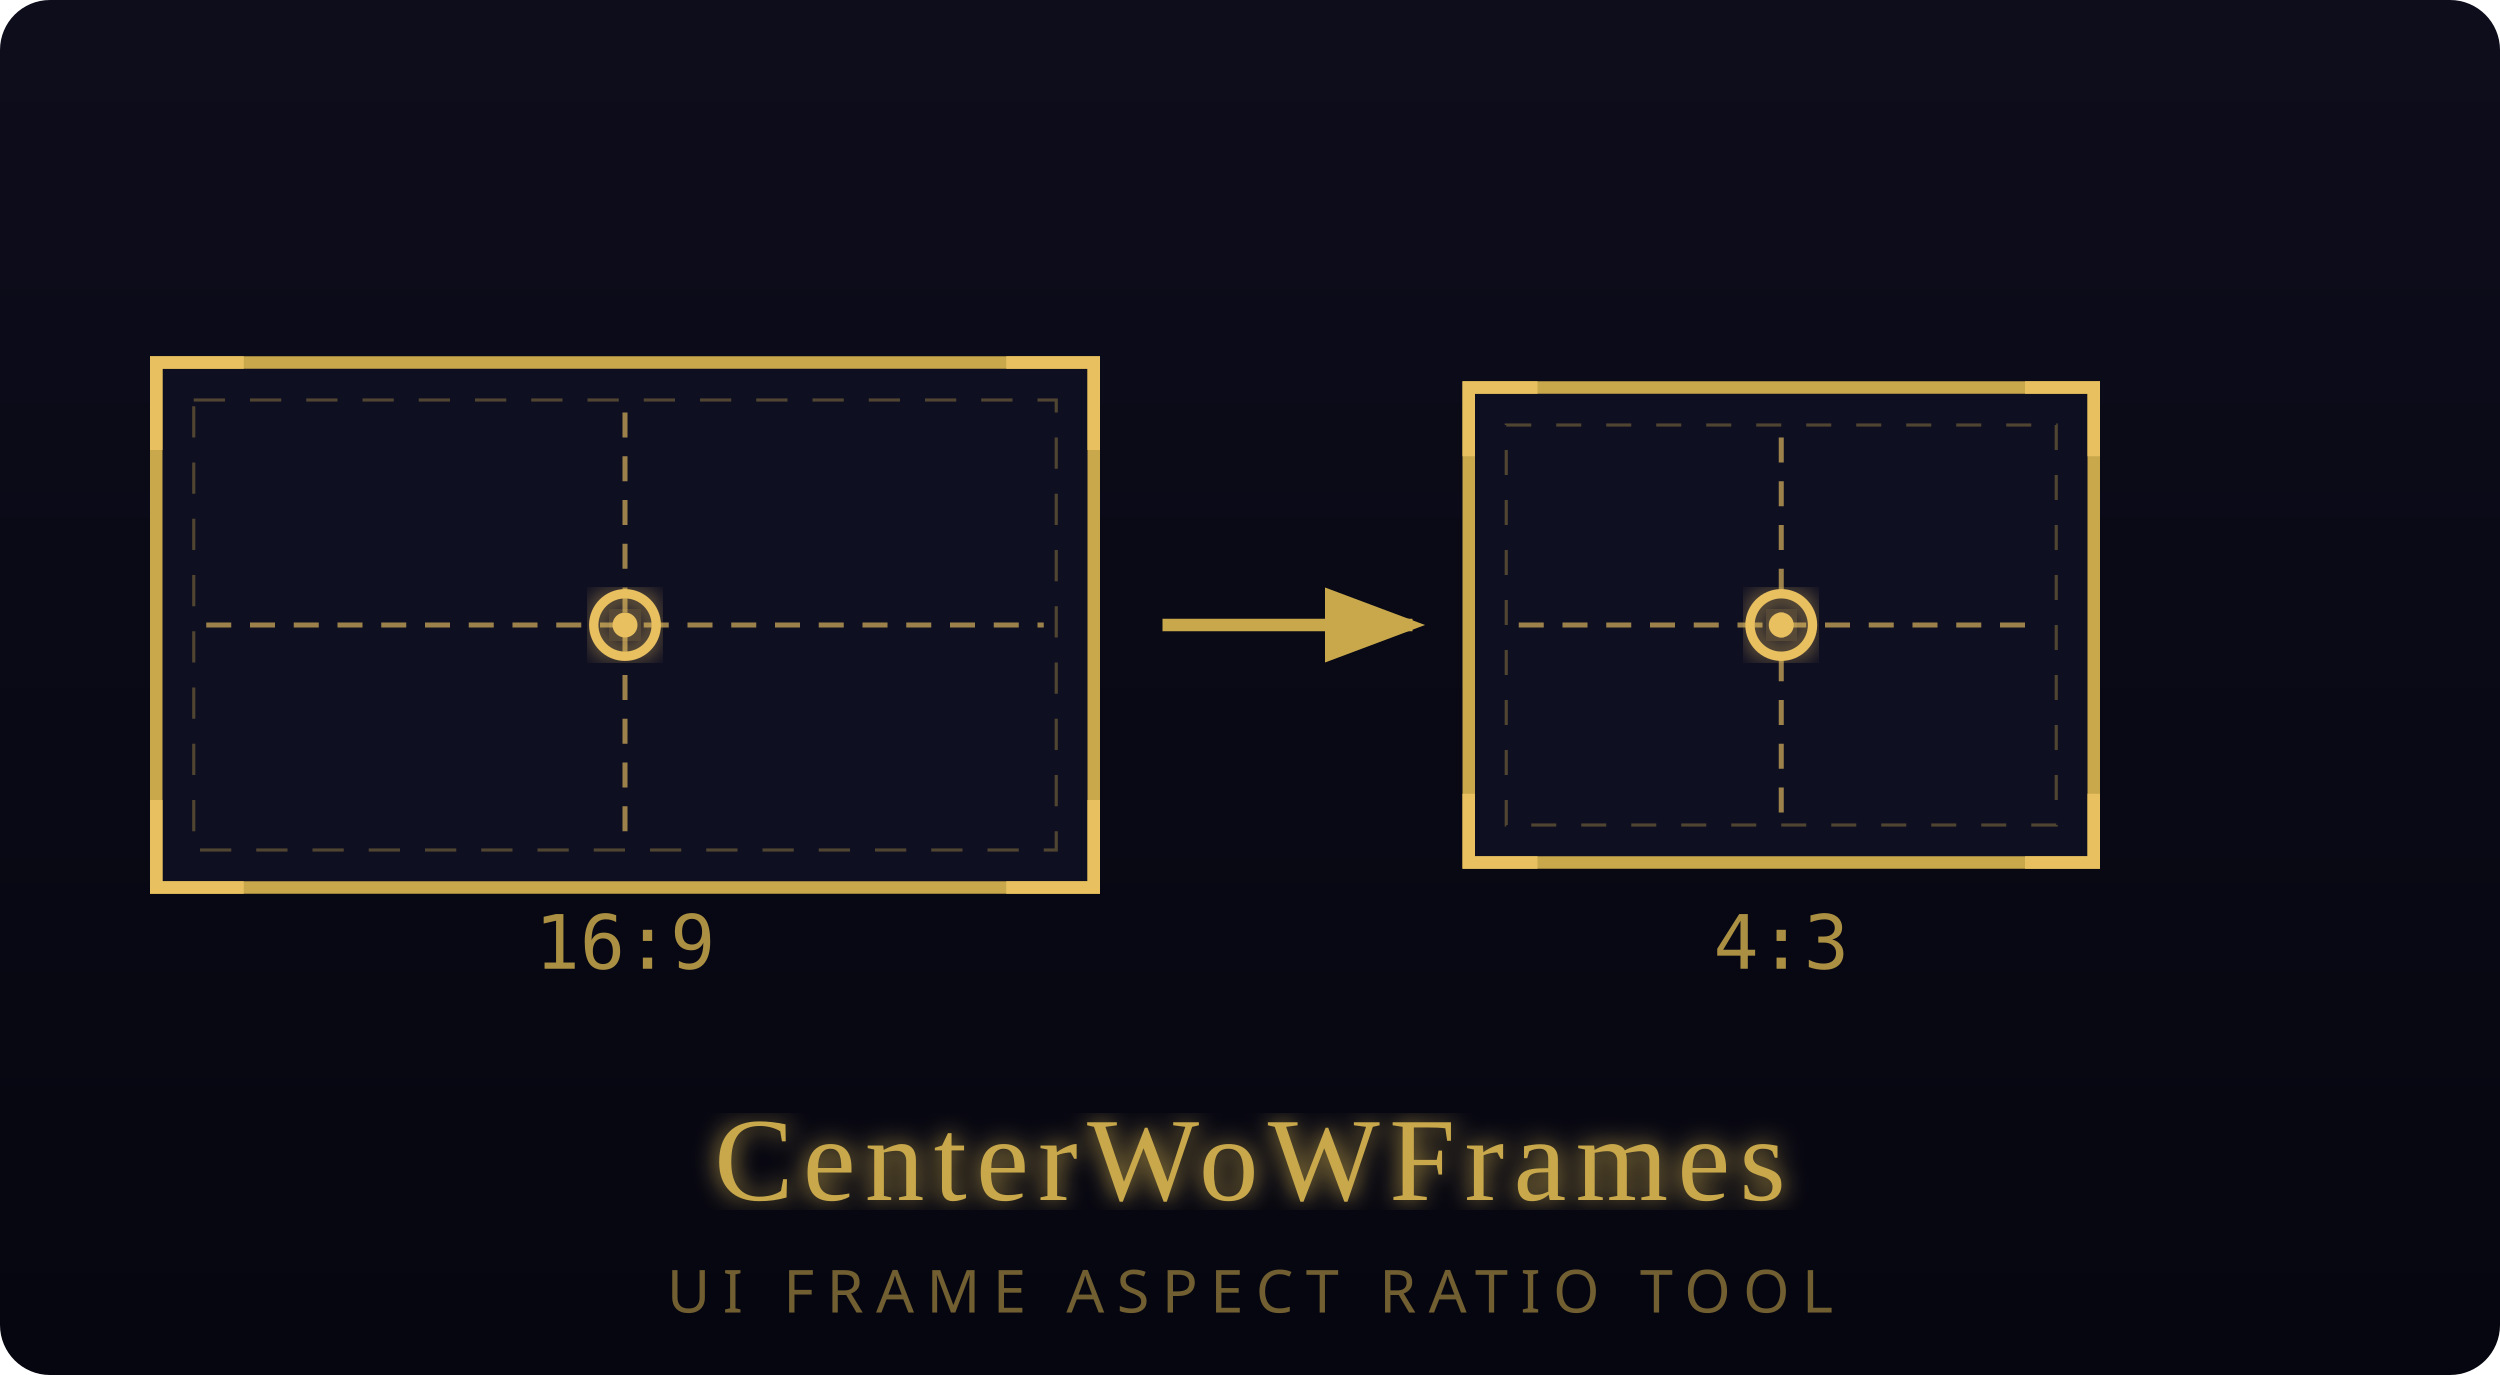
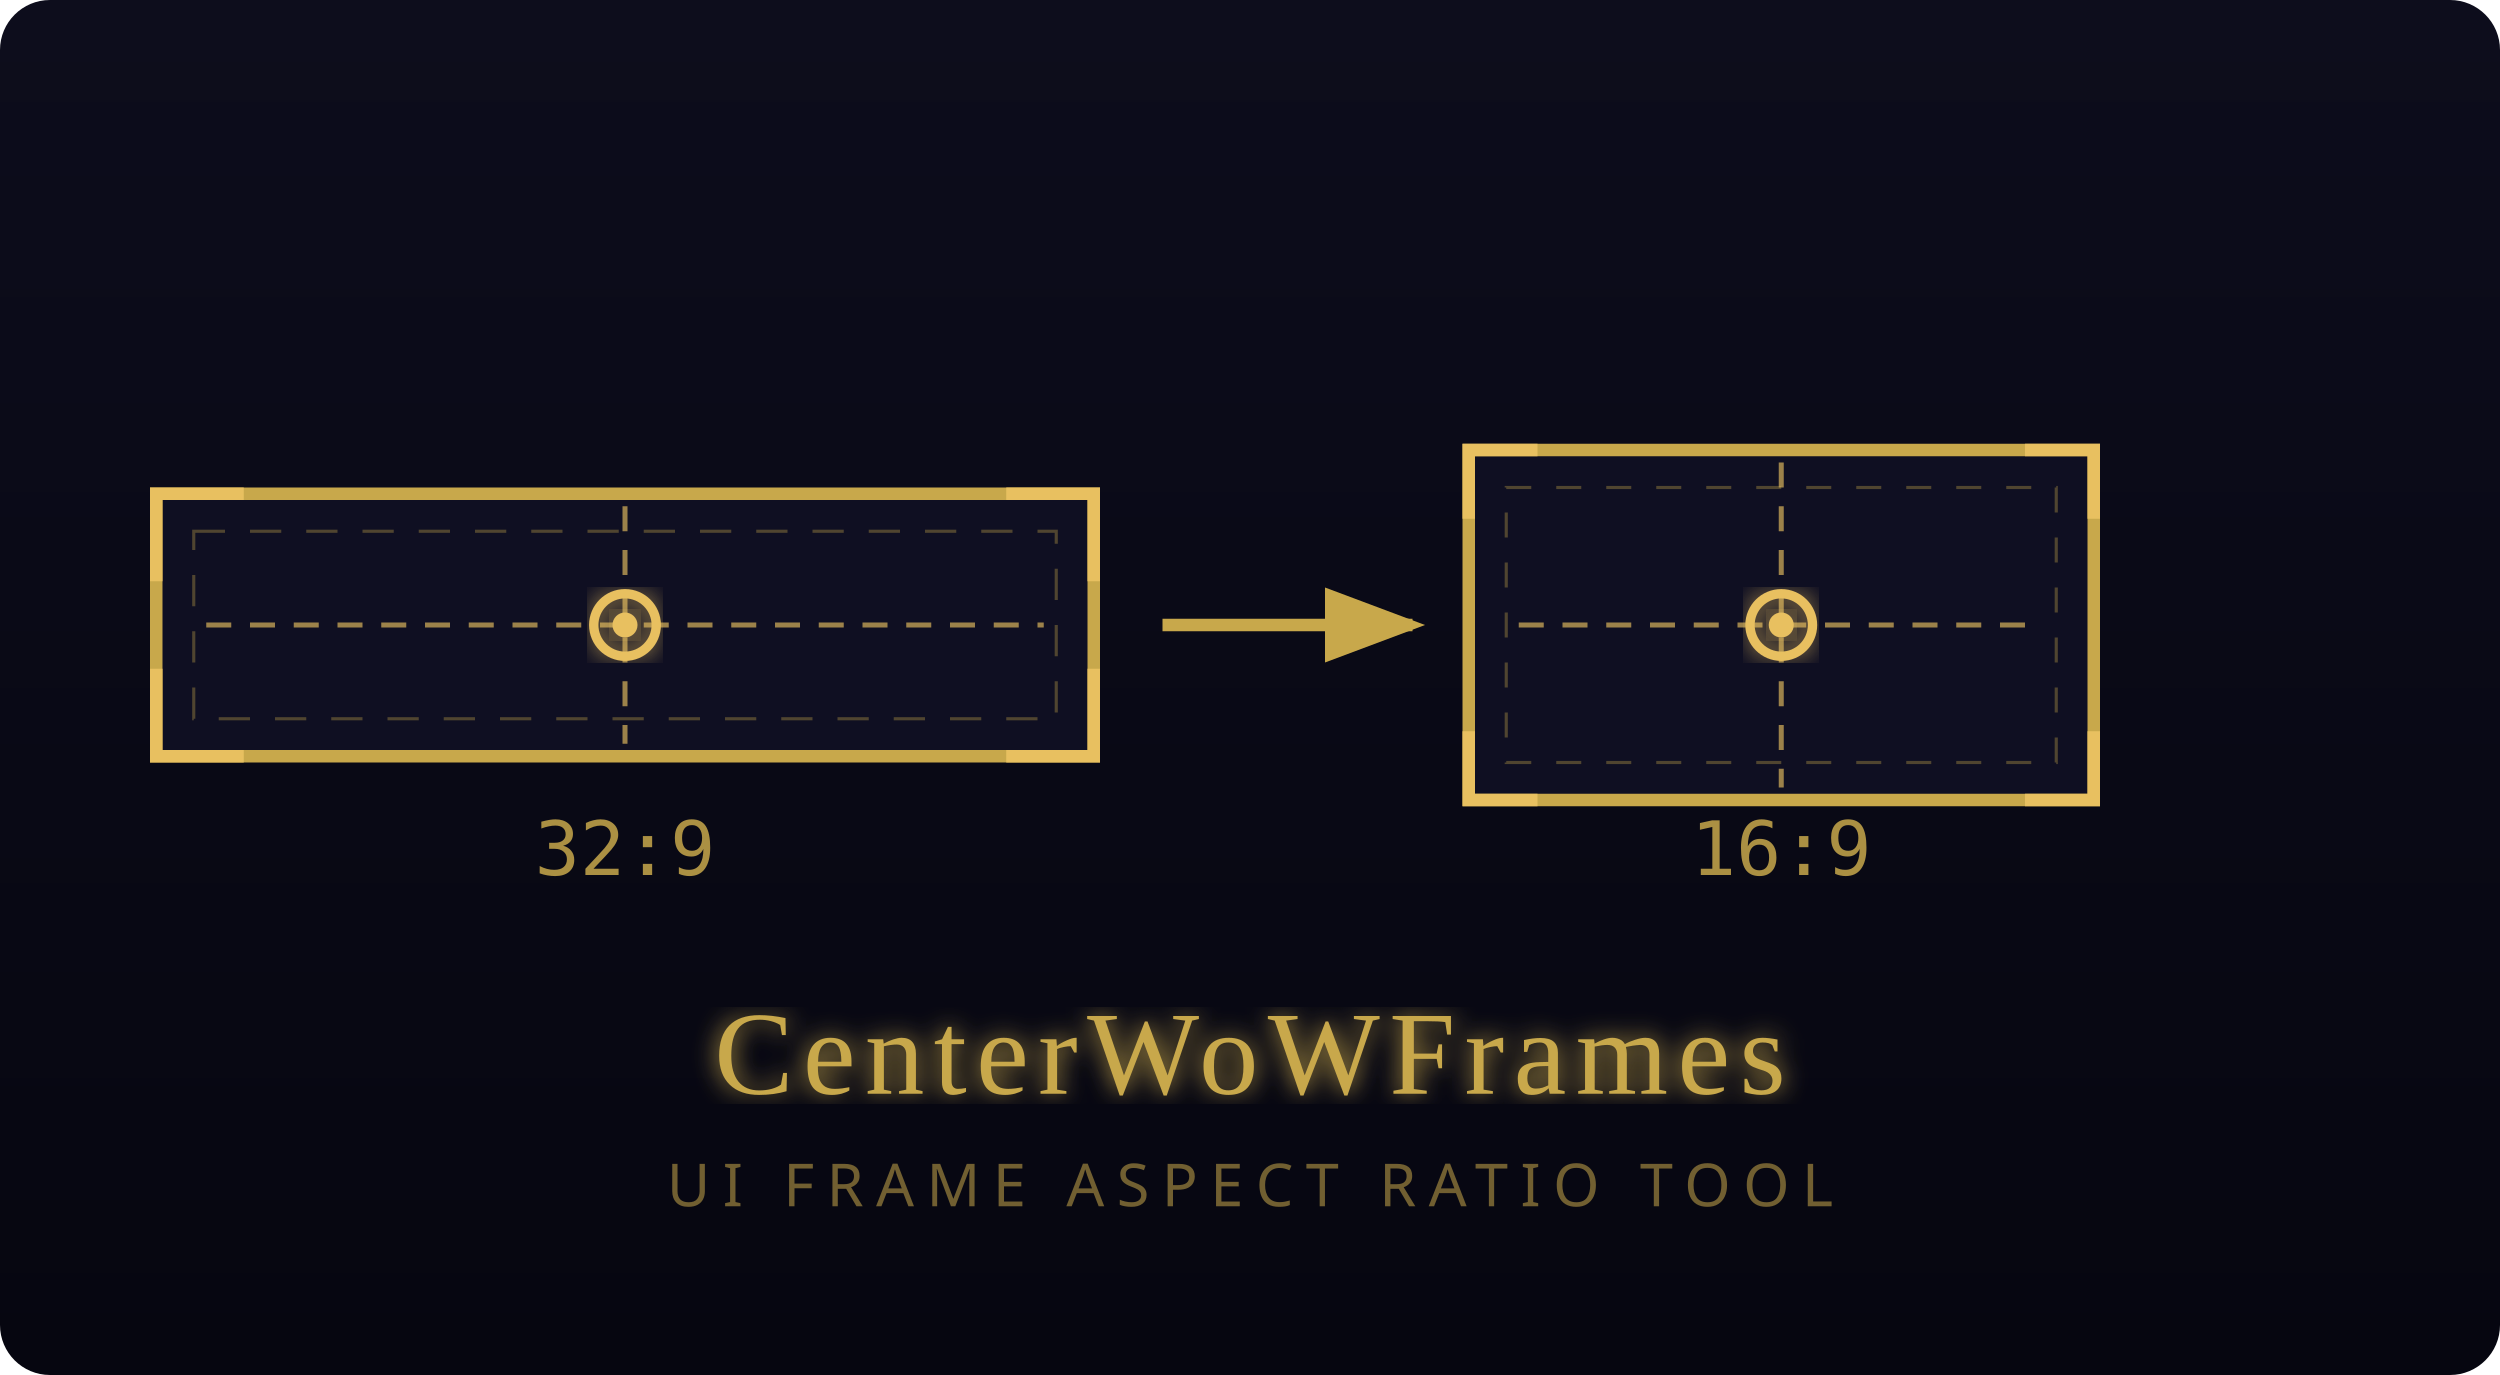
<svg xmlns="http://www.w3.org/2000/svg" viewBox="0 0 400 220" width="400" height="220">
  <defs>
    <linearGradient id="bgGrad" x1="0" y1="0" x2="0" y2="1">
      <stop offset="0%" stop-color="#0d0d1c" />
      <stop offset="100%" stop-color="#060610" />
    </linearGradient>
    <filter id="glow">
      <feGaussianBlur stdDeviation="2" result="blur" />
      <feMerge>
        <feMergeNode in="blur" />
        <feMergeNode in="SourceGraphic" />
      </feMerge>
    </filter>
    <marker id="arrowGold" markerWidth="8" markerHeight="6" refX="7" refY="3" orient="auto">
      <polygon points="0 0, 8 3, 0 6" fill="#c8a84b" />
    </marker>
  </defs>
  <rect width="400" height="220" fill="url(#bgGrad)" rx="8" />
-   <rect x="25" y="58" width="150" height="84" fill="#0f0f22" stroke="#c8a84b" stroke-width="2" />
-   <polyline points="25,72 25,58 39,58" fill="none" stroke="#e8c060" stroke-width="2" />
-   <polyline points="161,58 175,58 175,72" fill="none" stroke="#e8c060" stroke-width="2" />
-   <polyline points="25,128 25,142 39,142" fill="none" stroke="#e8c060" stroke-width="2" />
-   <polyline points="161,142 175,142 175,128" fill="none" stroke="#e8c060" stroke-width="2" />
-   <rect x="31" y="64" width="138" height="72" fill="none" stroke="#c8a84b" stroke-width="0.5" stroke-opacity="0.35" stroke-dasharray="5,4" />
-   <line x1="100" y1="66" x2="100" y2="134" stroke="#e8c060" stroke-width="0.8" stroke-opacity="0.65" stroke-dasharray="4,3" />
+   <rect x="25" y="79" width="150" height="42" fill="#0f0f22" stroke="#c8a84b" stroke-width="2" />
+   <polyline points="25,93 25,79 39,79" fill="none" stroke="#e8c060" stroke-width="2" />
+   <polyline points="161,79 175,79 175,93" fill="none" stroke="#e8c060" stroke-width="2" />
+   <polyline points="25,107 25,121 39,121" fill="none" stroke="#e8c060" stroke-width="2" />
+   <polyline points="161,121 175,121 175,107" fill="none" stroke="#e8c060" stroke-width="2" />
+   <rect x="31" y="85" width="138" height="30" fill="none" stroke="#c8a84b" stroke-width="0.5" stroke-opacity="0.35" stroke-dasharray="5,4" />
+   <line x1="100" y1="81" x2="100" y2="119" stroke="#e8c060" stroke-width="0.8" stroke-opacity="0.65" stroke-dasharray="4,3" />
  <line x1="33" y1="100" x2="167" y2="100" stroke="#e8c060" stroke-width="0.8" stroke-opacity="0.65" stroke-dasharray="4,3" />
  <circle cx="100" cy="100" r="5" fill="none" stroke="#e8c060" stroke-width="1.5" filter="url(#glow)" />
  <circle cx="100" cy="100" r="2" fill="#e8c060" filter="url(#glow)" />
-   <text x="100" y="155" text-anchor="middle" font-family="monospace" font-size="12" fill="#c8a84b" opacity="0.85">16:9</text>
+   <text x="100" y="140" text-anchor="middle" font-family="monospace" font-size="12" fill="#c8a84b" opacity="0.85">32:9</text>
  <line x1="186" y1="100" x2="226" y2="100" stroke="#c8a84b" stroke-width="2" marker-end="url(#arrowGold)" />
-   <rect x="235" y="62" width="100" height="76" fill="#0f0f22" stroke="#c8a84b" stroke-width="2" />
-   <polyline points="235,73 235,62 246,62" fill="none" stroke="#e8c060" stroke-width="2" />
-   <polyline points="324,62 335,62 335,73" fill="none" stroke="#e8c060" stroke-width="2" />
-   <polyline points="235,127 235,138 246,138" fill="none" stroke="#e8c060" stroke-width="2" />
-   <polyline points="324,138 335,138 335,127" fill="none" stroke="#e8c060" stroke-width="2" />
-   <rect x="241" y="68" width="88" height="64" fill="none" stroke="#c8a84b" stroke-width="0.5" stroke-opacity="0.35" stroke-dasharray="4,4" />
-   <line x1="285" y1="70" x2="285" y2="130" stroke="#e8c060" stroke-width="0.8" stroke-opacity="0.65" stroke-dasharray="4,3" />
+   <rect x="235" y="72" width="100" height="56" fill="#0f0f22" stroke="#c8a84b" stroke-width="2" />
+   <polyline points="235,83 235,72 246,72" fill="none" stroke="#e8c060" stroke-width="2" />
+   <polyline points="324,72 335,72 335,83" fill="none" stroke="#e8c060" stroke-width="2" />
+   <polyline points="235,117 235,128 246,128" fill="none" stroke="#e8c060" stroke-width="2" />
+   <polyline points="324,128 335,128 335,117" fill="none" stroke="#e8c060" stroke-width="2" />
+   <rect x="241" y="78" width="88" height="44" fill="none" stroke="#c8a84b" stroke-width="0.5" stroke-opacity="0.35" stroke-dasharray="4,4" />
+   <line x1="285" y1="74" x2="285" y2="126" stroke="#e8c060" stroke-width="0.8" stroke-opacity="0.65" stroke-dasharray="4,3" />
  <line x1="243" y1="100" x2="327" y2="100" stroke="#e8c060" stroke-width="0.8" stroke-opacity="0.65" stroke-dasharray="4,3" />
  <circle cx="285" cy="100" r="5" fill="none" stroke="#e8c060" stroke-width="1.5" filter="url(#glow)" />
  <circle cx="285" cy="100" r="2" fill="#e8c060" filter="url(#glow)" />
-   <text x="285" y="155" text-anchor="middle" font-family="monospace" font-size="12" fill="#c8a84b" opacity="0.85">4:3</text>
-   <text x="200" y="192" text-anchor="middle" font-family="Georgia, 'Times New Roman', serif" font-size="19" fill="#c8a84b" letter-spacing="1.5" filter="url(#glow)">CenterWoWFrames</text>
-   <text x="200" y="210" text-anchor="middle" font-family="sans-serif" font-size="9.5" fill="#c8a84b" opacity="0.55" letter-spacing="2">UI FRAME ASPECT RATIO TOOL</text>
+   <text x="285" y="140" text-anchor="middle" font-family="monospace" font-size="12" fill="#c8a84b" opacity="0.85">16:9</text>
+   <text x="200" y="175" text-anchor="middle" font-family="Georgia, 'Times New Roman', serif" font-size="19" fill="#c8a84b" letter-spacing="1.5" filter="url(#glow)">CenterWoWFrames</text>
+   <text x="200" y="193" text-anchor="middle" font-family="sans-serif" font-size="9.5" fill="#c8a84b" opacity="0.55" letter-spacing="2">UI FRAME ASPECT RATIO TOOL</text>
</svg>
